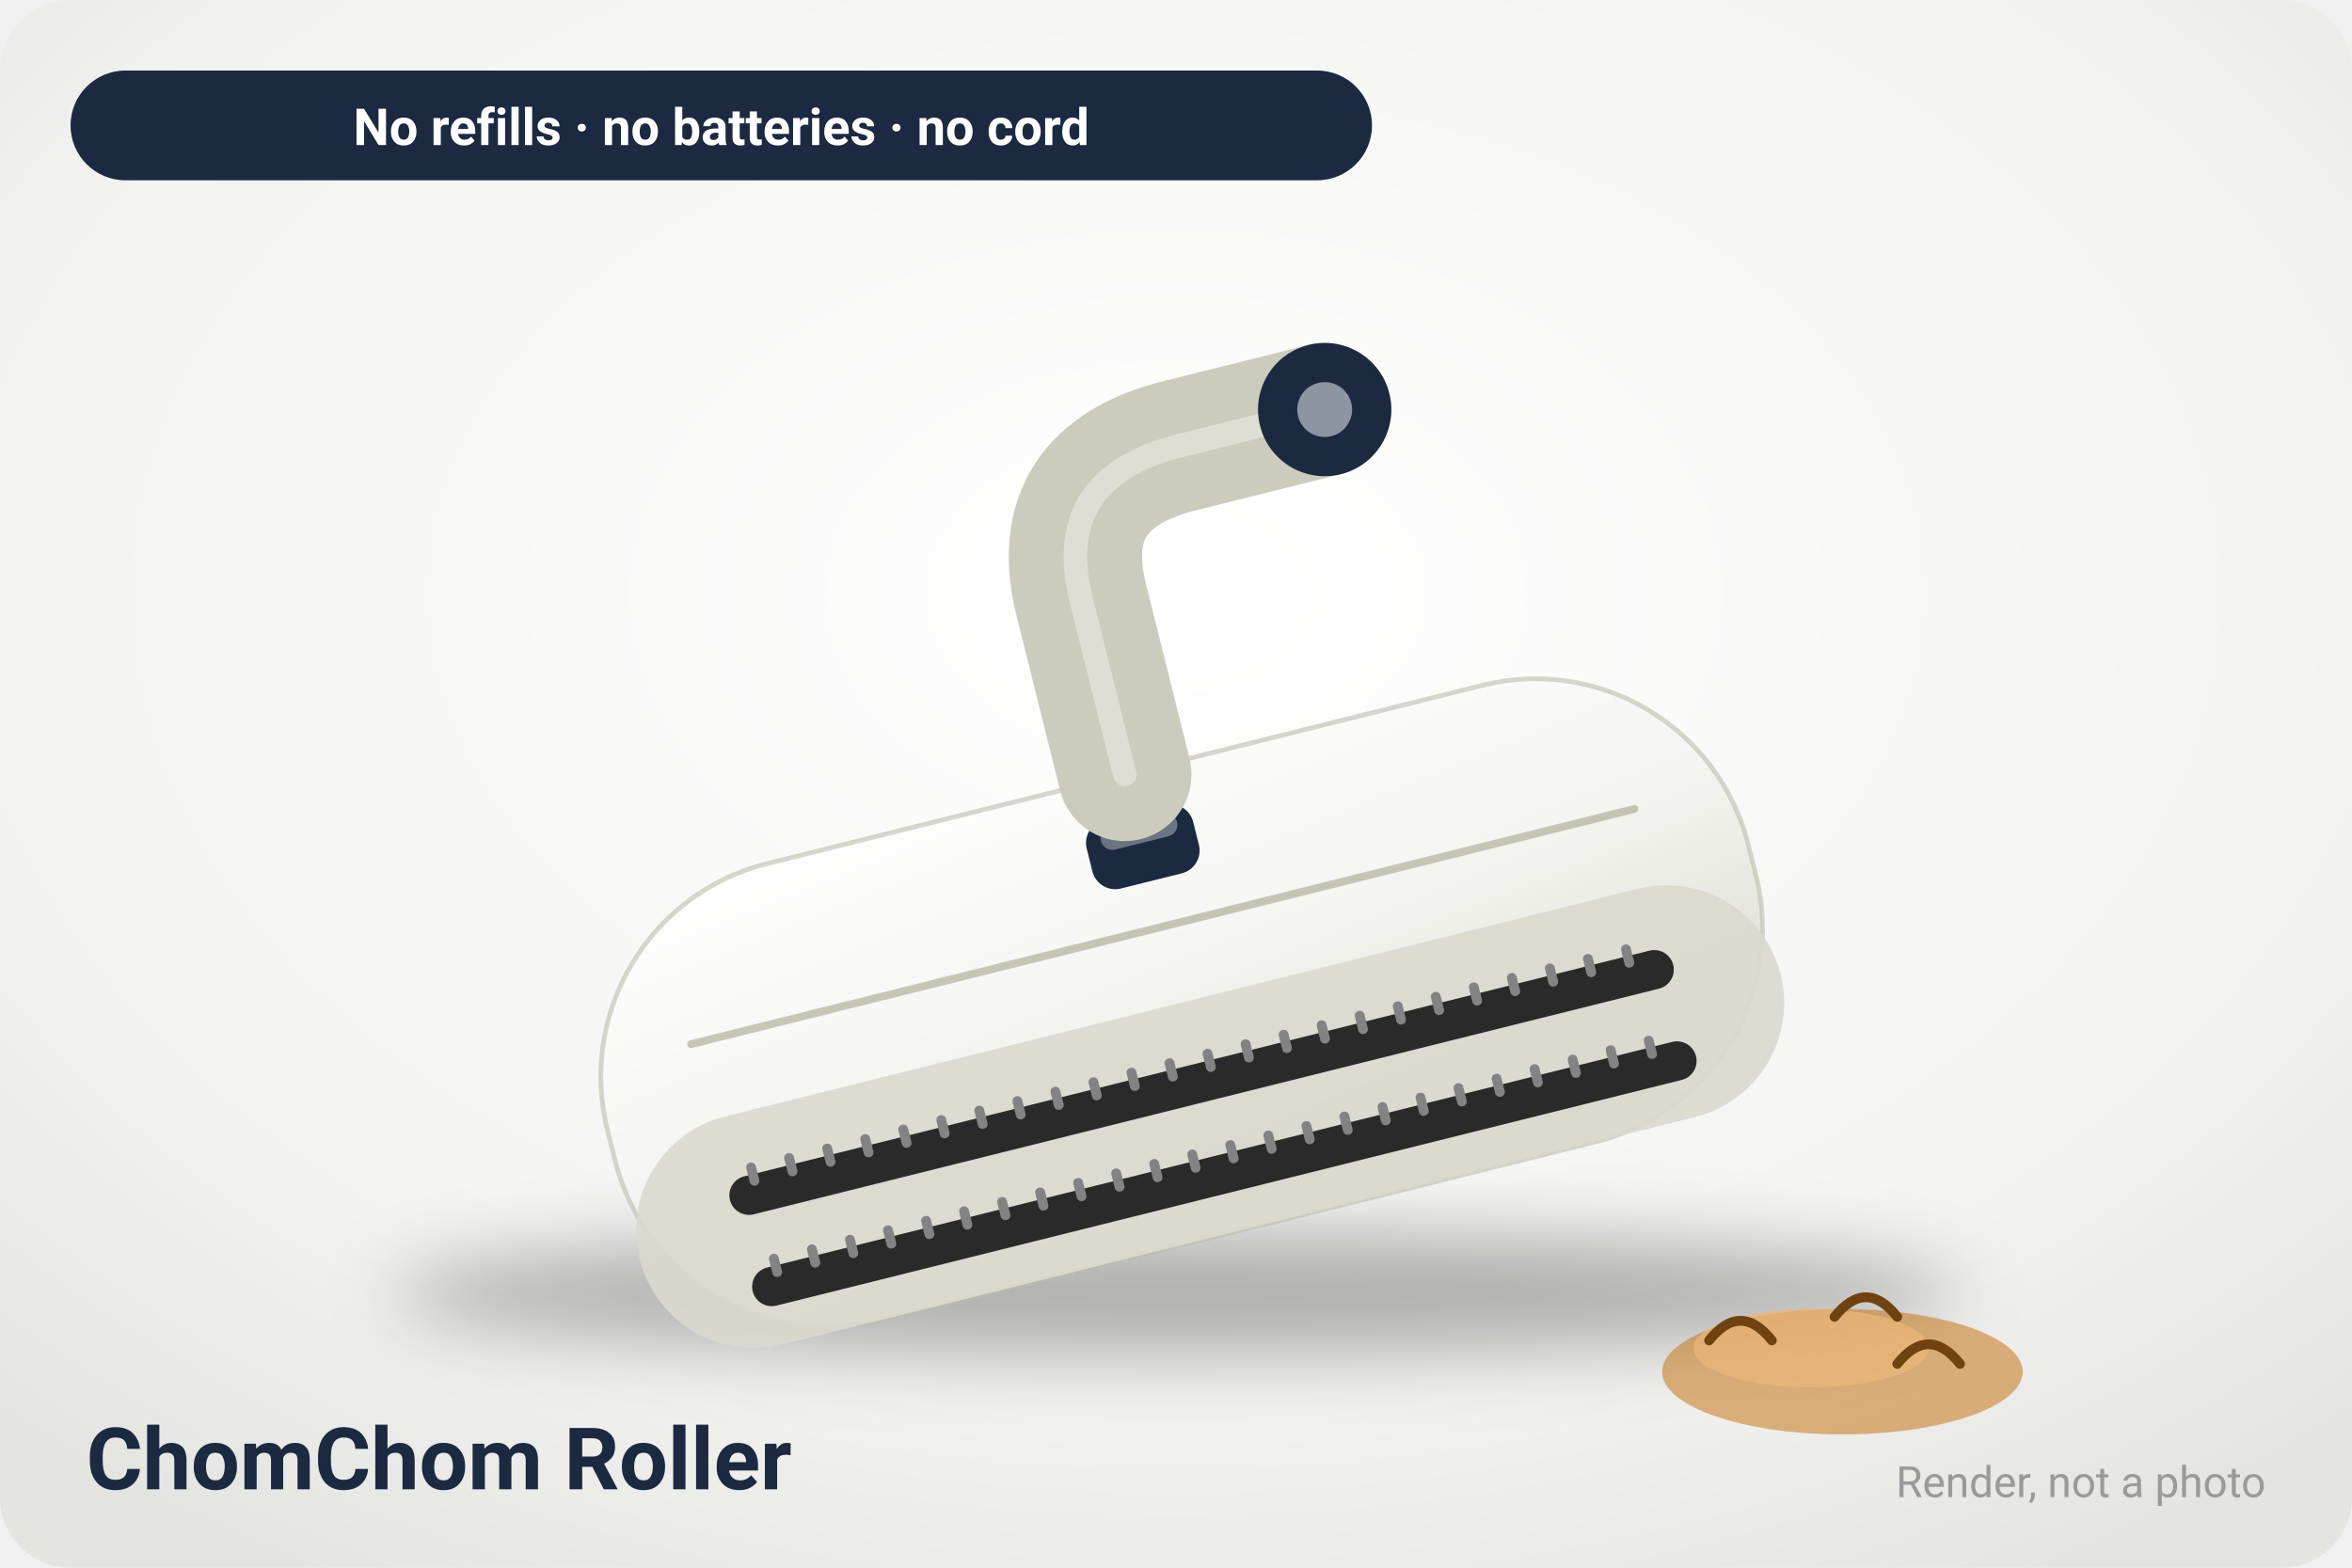
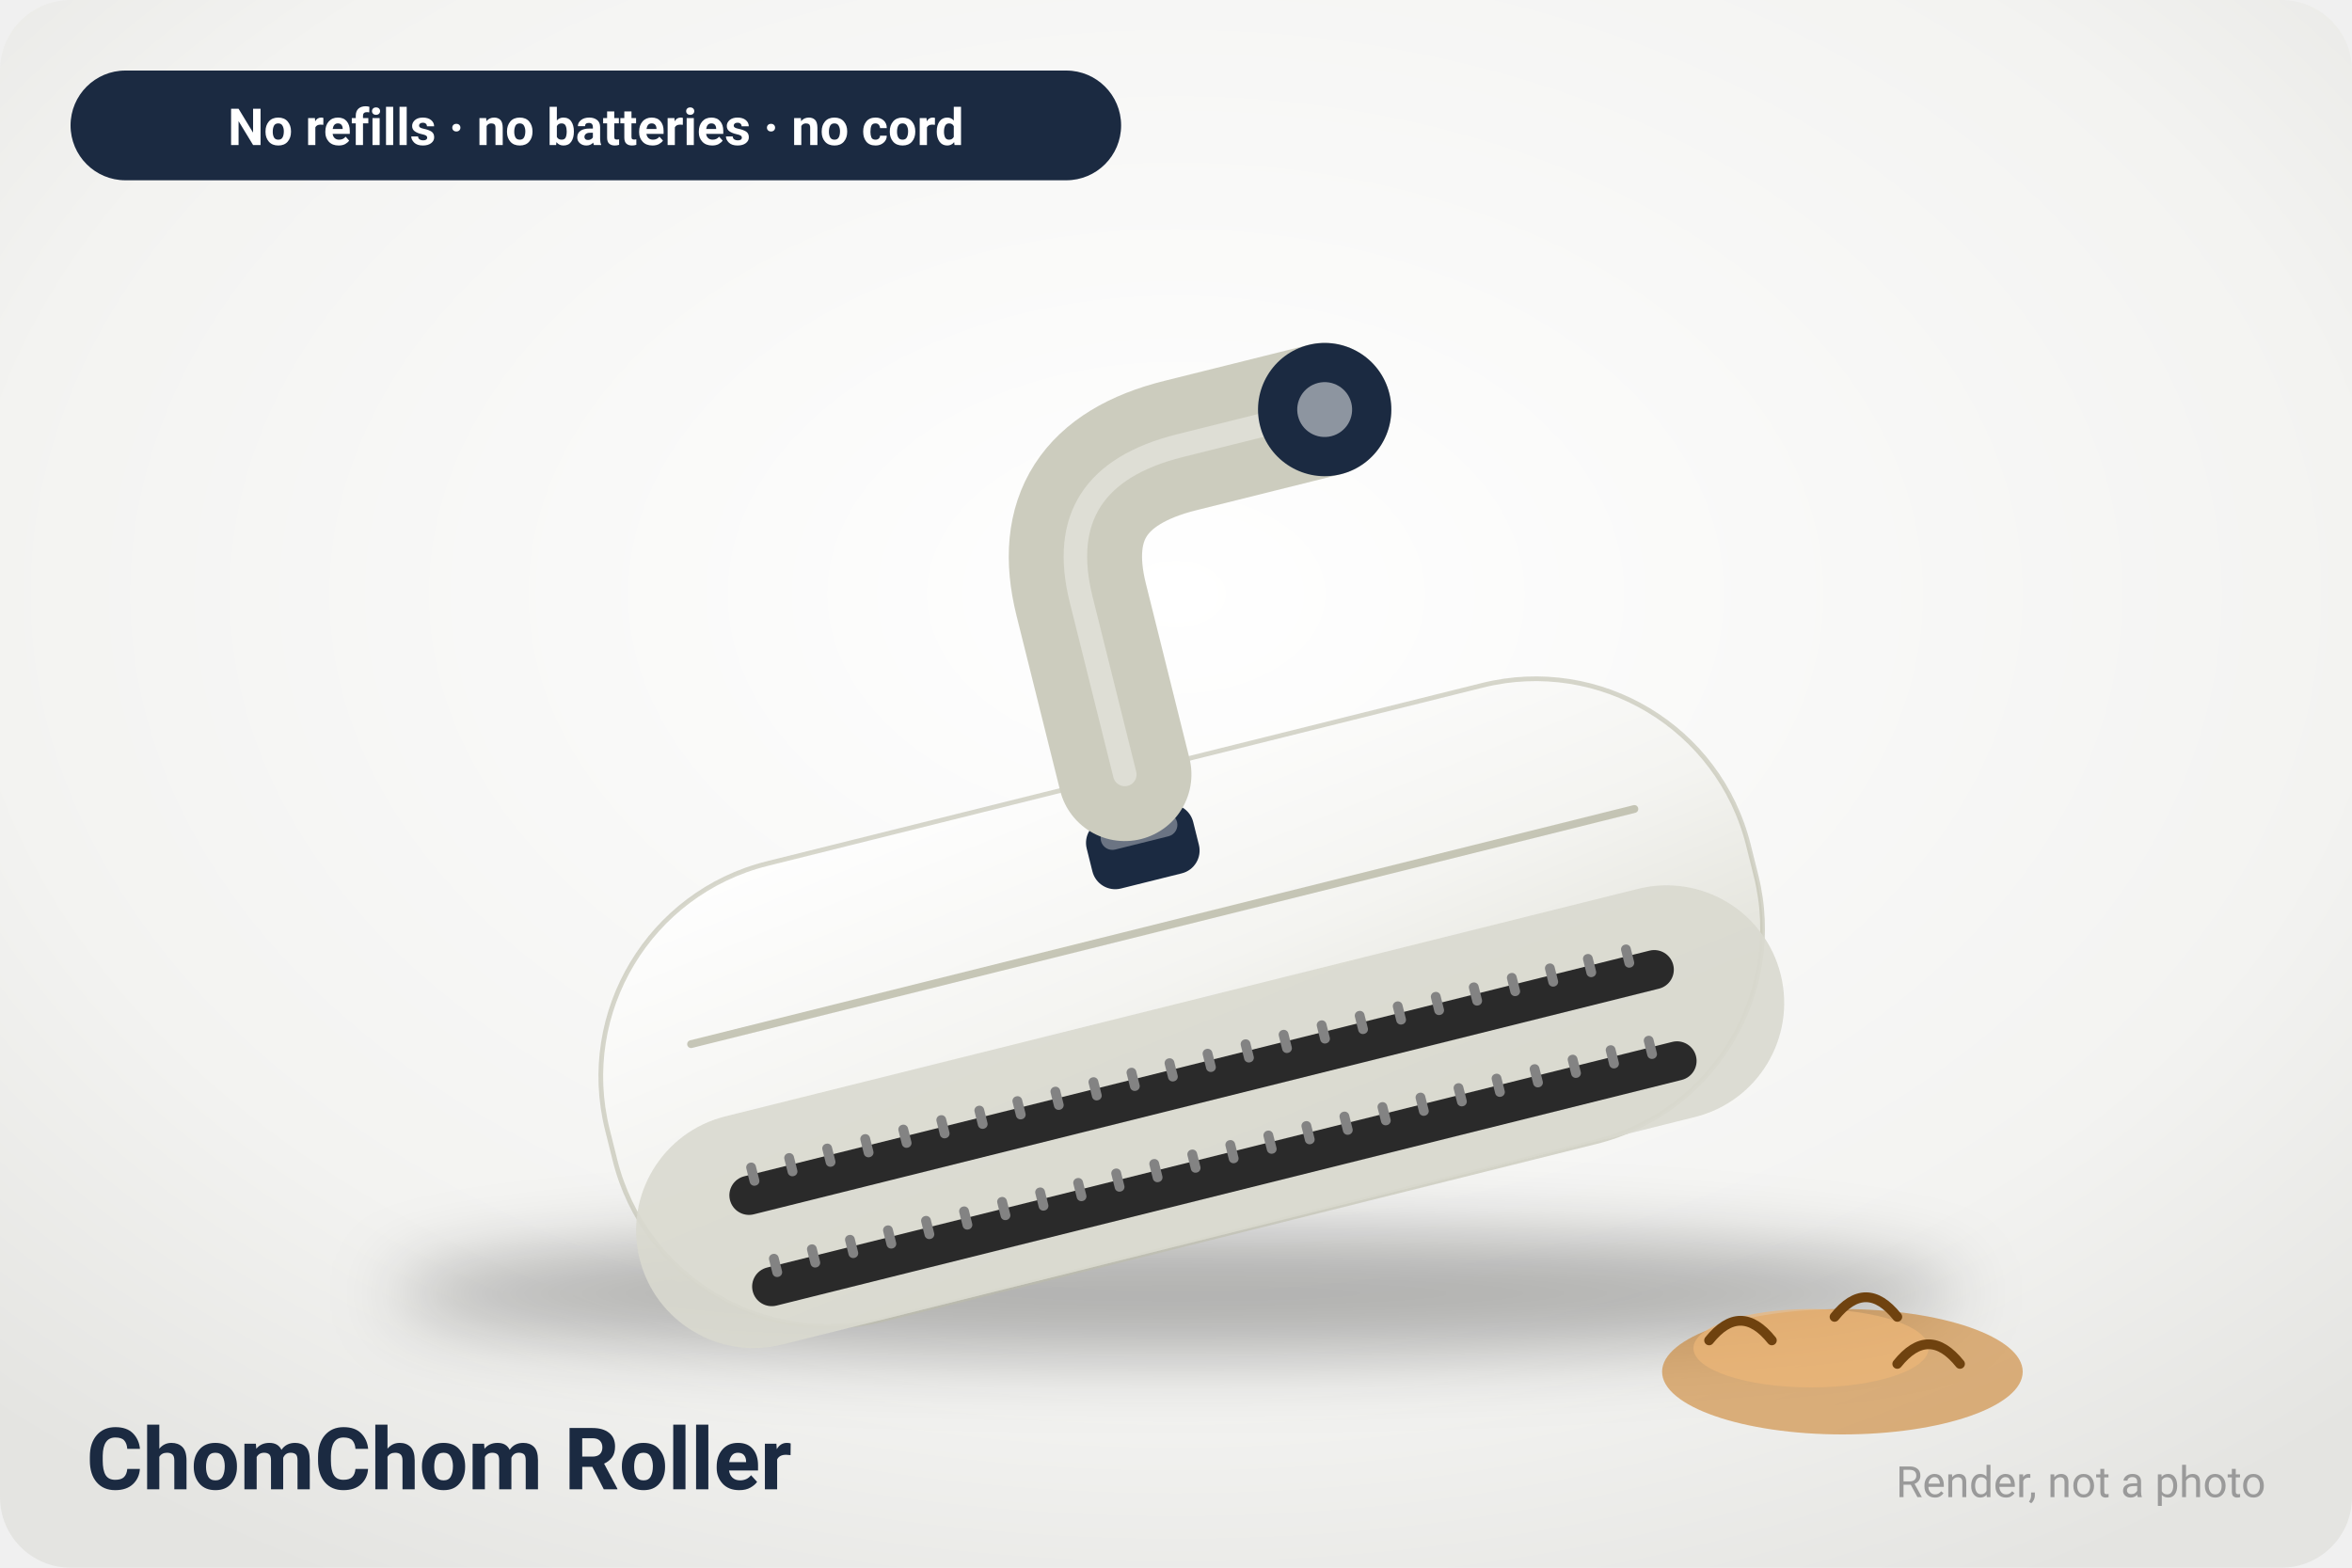
<svg xmlns="http://www.w3.org/2000/svg" viewBox="0 0 600 400" role="img" aria-label="ChomChom Roller (Original) (product render)">
  <defs>
    <radialGradient id="cchomchom-bg" cx="50%" cy="38%" r="72%">
      <stop offset="0" stop-color="#ffffff" />
      <stop offset="0.7" stop-color="#f3f3f1" />
      <stop offset="1" stop-color="#e4e4e1" />
    </radialGradient>
    <filter id="cchomchom-blur" x="-30%" y="-80%" width="160%" height="300%">
      <feGaussianBlur stdDeviation="9" />
    </filter>
    <filter id="cchomchom-soft" x="-20%" y="-20%" width="140%" height="140%">
      <feGaussianBlur stdDeviation="2.2" />
    </filter>
    <filter id="cchomchom-glow" x="-50%" y="-50%" width="200%" height="200%">
      <feGaussianBlur stdDeviation="5" />
    </filter>
    <linearGradient id="cchomchom-front" x1="0" y1="0" x2="0.35" y2="1">
      <stop offset="0" stop-color="#ffffff" />
      <stop offset="0.55" stop-color="#F4F4F1" />
      <stop offset="1" stop-color="#e0e0d7" />
    </linearGradient>
    <linearGradient id="cchomchom-side" x1="0" y1="0" x2="1" y2="1">
      <stop offset="0" stop-color="#e7e7e0" />
      <stop offset="1" stop-color="#c7c7b8" />
    </linearGradient>
    <linearGradient id="cchomchom-top" x1="0" y1="0" x2="1" y2="1">
      <stop offset="0" stop-color="#ffffff" />
      <stop offset="1" stop-color="#ffffff" />
    </linearGradient>
    <radialGradient id="cchomchom-dome" cx="38%" cy="32%" r="75%">
      <stop offset="0" stop-color="#ffffff" />
      <stop offset="0.6" stop-color="#F4F4F1" />
      <stop offset="1" stop-color="#d5d5c9" />
    </radialGradient>
    <linearGradient id="cchomchom-gloss" x1="0" y1="0" x2="1" y2="1">
      <stop offset="0" stop-color="#ffffff" stop-opacity="0.55" />
      <stop offset="0.5" stop-color="#ffffff" stop-opacity="0.05" />
      <stop offset="1" stop-color="#ffffff" stop-opacity="0" />
    </linearGradient>
    <linearGradient id="cchomchom-screen" x1="0" y1="0" x2="1" y2="1">
      <stop offset="0" stop-color="#1d2a3a" />
      <stop offset="1" stop-color="#060a10" />
    </linearGradient>
    <linearGradient id="cchomchom-metal" x1="0" y1="0" x2="1" y2="0">
      <stop offset="0" stop-color="#d9d9d6" />
      <stop offset="0.35" stop-color="#f4f4f2" />
      <stop offset="0.65" stop-color="#bdbdb9" />
      <stop offset="1" stop-color="#e6e6e3" />
    </linearGradient>
    <linearGradient id="cchomchom-accent" x1="0" y1="0" x2="0" y2="1">
      <stop offset="0" stop-color="#314d77" />
      <stop offset="1" stop-color="#090e16" />
    </linearGradient>
    <linearGradient id="cchomchom-lens" x1="0" y1="0" x2="1" y2="1">
      <stop offset="0" stop-color="#5a6470" />
      <stop offset="0.45" stop-color="#1c2129" />
      <stop offset="0.55" stop-color="#2b323c" />
      <stop offset="1" stop-color="#0c0f14" />
    </linearGradient>
  </defs>
  <rect width="600" height="400" rx="18" fill="url(#cchomchom-bg)" />
  <ellipse cx="300" cy="330" rx="200" ry="16" fill="#000" opacity="0.28" filter="url(#cchomchom-blur)" />
  <g transform="rotate(-14 300 250)">
    <rect x="150" y="196" width="300" height="120" rx="56" fill="url(#cchomchom-front)" />
    <rect x="150" y="196" width="300" height="120" rx="56" fill="none" stroke="#bcbcaa" stroke-width="1.2" opacity="0.6" />
    <rect x="150" y="256" width="300" height="60" rx="30" fill="#d9d9cf" opacity="0.9" />
    <rect x="176" y="272" width="248" height="10" rx="5" fill="#2A2A2A" />
    <rect x="182" y="269" width="2.5" height="6" rx="1.2" fill="#838383" />
    <rect x="192" y="269" width="2.5" height="6" rx="1.2" fill="#838383" />
    <rect x="202" y="269" width="2.5" height="6" rx="1.2" fill="#838383" />
    <rect x="212" y="269" width="2.5" height="6" rx="1.2" fill="#838383" />
    <rect x="222" y="269" width="2.5" height="6" rx="1.2" fill="#838383" />
    <rect x="232" y="269" width="2.5" height="6" rx="1.2" fill="#838383" />
    <rect x="242" y="269" width="2.5" height="6" rx="1.2" fill="#838383" />
    <rect x="252" y="269" width="2.5" height="6" rx="1.2" fill="#838383" />
    <rect x="262" y="269" width="2.5" height="6" rx="1.2" fill="#838383" />
    <rect x="272" y="269" width="2.5" height="6" rx="1.2" fill="#838383" />
    <rect x="282" y="269" width="2.5" height="6" rx="1.2" fill="#838383" />
    <rect x="292" y="269" width="2.5" height="6" rx="1.2" fill="#838383" />
    <rect x="302" y="269" width="2.5" height="6" rx="1.2" fill="#838383" />
    <rect x="312" y="269" width="2.5" height="6" rx="1.2" fill="#838383" />
    <rect x="322" y="269" width="2.5" height="6" rx="1.2" fill="#838383" />
    <rect x="332" y="269" width="2.5" height="6" rx="1.2" fill="#838383" />
    <rect x="342" y="269" width="2.5" height="6" rx="1.2" fill="#838383" />
    <rect x="352" y="269" width="2.5" height="6" rx="1.2" fill="#838383" />
    <rect x="362" y="269" width="2.5" height="6" rx="1.2" fill="#838383" />
    <rect x="372" y="269" width="2.5" height="6" rx="1.2" fill="#838383" />
    <rect x="382" y="269" width="2.5" height="6" rx="1.2" fill="#838383" />
    <rect x="392" y="269" width="2.5" height="6" rx="1.2" fill="#838383" />
    <rect x="402" y="269" width="2.5" height="6" rx="1.2" fill="#838383" />
    <rect x="412" y="269" width="2.5" height="6" rx="1.2" fill="#838383" />
    <rect x="176" y="296" width="248" height="10" rx="5" fill="#2A2A2A" />
    <rect x="182" y="293" width="2.5" height="6" rx="1.2" fill="#838383" />
    <rect x="192" y="293" width="2.5" height="6" rx="1.2" fill="#838383" />
    <rect x="202" y="293" width="2.5" height="6" rx="1.2" fill="#838383" />
    <rect x="212" y="293" width="2.5" height="6" rx="1.2" fill="#838383" />
    <rect x="222" y="293" width="2.5" height="6" rx="1.2" fill="#838383" />
    <rect x="232" y="293" width="2.5" height="6" rx="1.2" fill="#838383" />
    <rect x="242" y="293" width="2.5" height="6" rx="1.2" fill="#838383" />
    <rect x="252" y="293" width="2.5" height="6" rx="1.2" fill="#838383" />
    <rect x="262" y="293" width="2.5" height="6" rx="1.2" fill="#838383" />
    <rect x="272" y="293" width="2.5" height="6" rx="1.2" fill="#838383" />
    <rect x="282" y="293" width="2.5" height="6" rx="1.2" fill="#838383" />
    <rect x="292" y="293" width="2.5" height="6" rx="1.2" fill="#838383" />
    <rect x="302" y="293" width="2.5" height="6" rx="1.2" fill="#838383" />
    <rect x="312" y="293" width="2.5" height="6" rx="1.2" fill="#838383" />
    <rect x="322" y="293" width="2.5" height="6" rx="1.2" fill="#838383" />
    <rect x="332" y="293" width="2.5" height="6" rx="1.2" fill="#838383" />
    <rect x="342" y="293" width="2.5" height="6" rx="1.2" fill="#838383" />
    <rect x="352" y="293" width="2.5" height="6" rx="1.2" fill="#838383" />
    <rect x="362" y="293" width="2.5" height="6" rx="1.2" fill="#838383" />
    <rect x="372" y="293" width="2.5" height="6" rx="1.2" fill="#838383" />
    <rect x="382" y="293" width="2.5" height="6" rx="1.2" fill="#838383" />
    <rect x="392" y="293" width="2.5" height="6" rx="1.2" fill="#838383" />
    <rect x="402" y="293" width="2.5" height="6" rx="1.2" fill="#838383" />
    <rect x="412" y="293" width="2.5" height="6" rx="1.2" fill="#838383" />
    <path d="M 176 236 H 424" stroke="#b1b19b" stroke-width="2" stroke-linecap="round" opacity="0.7" />
    <rect x="286" y="206" width="28" height="18" rx="6" fill="#1B2A41" />
    <rect x="290" y="208" width="20" height="6" rx="3" fill="#fff" opacity="0.35" />
    <path d="M 300 196 L 300 150 Q 300 118 334 118 L 372 118" fill="none" stroke="#ccccbe" stroke-width="34" stroke-linecap="round" />
    <path d="M 300 196 L 300 150 Q 300 118 334 118 L 372 118" fill="none" stroke="#fff" stroke-opacity="0.35" stroke-width="6" stroke-linecap="round" />
    <circle cx="372" cy="118" r="17" fill="#1B2A41" />
    <circle cx="372" cy="118" r="7" fill="#fff" opacity="0.5" />
  </g>
  <ellipse cx="470" cy="350" rx="46" ry="16" fill="#C9781B" opacity="0.55" />
  <ellipse cx="462" cy="344" rx="30" ry="10" fill="#edb677" opacity="0.7" />
  <path d="M 436 342 q 8 -10 16 0 M 468 336 q 8 -10 16 0 M 484 348 q 8 -10 16 0" stroke="#6f420f" stroke-width="2.5" fill="none" stroke-linecap="round" />
  <g font-family="-apple-system,Segoe UI,Roboto,Helvetica,Arial,sans-serif">
-     <rect x="18" y="18" width="332" height="28" rx="14" fill="#1B2A41" />
-     <text x="184.0" y="37" text-anchor="middle" font-size="13" font-weight="700" fill="#fff">No refills · no batteries · no cord</text>
+     <rect x="18" y="18" width="268" height="28" rx="14" fill="#1B2A41" />
+     <text x="152.0" y="37" text-anchor="middle" font-size="13" font-weight="700" fill="#fff">No refills · no batteries · no cord</text>
    <text x="22" y="380" font-size="22" font-weight="700" fill="#1B2A41">ChomChom Roller</text>
    <text x="578" y="382" text-anchor="end" font-size="11" fill="#9a9a9a">Render, not a photo</text>
  </g>
</svg>
